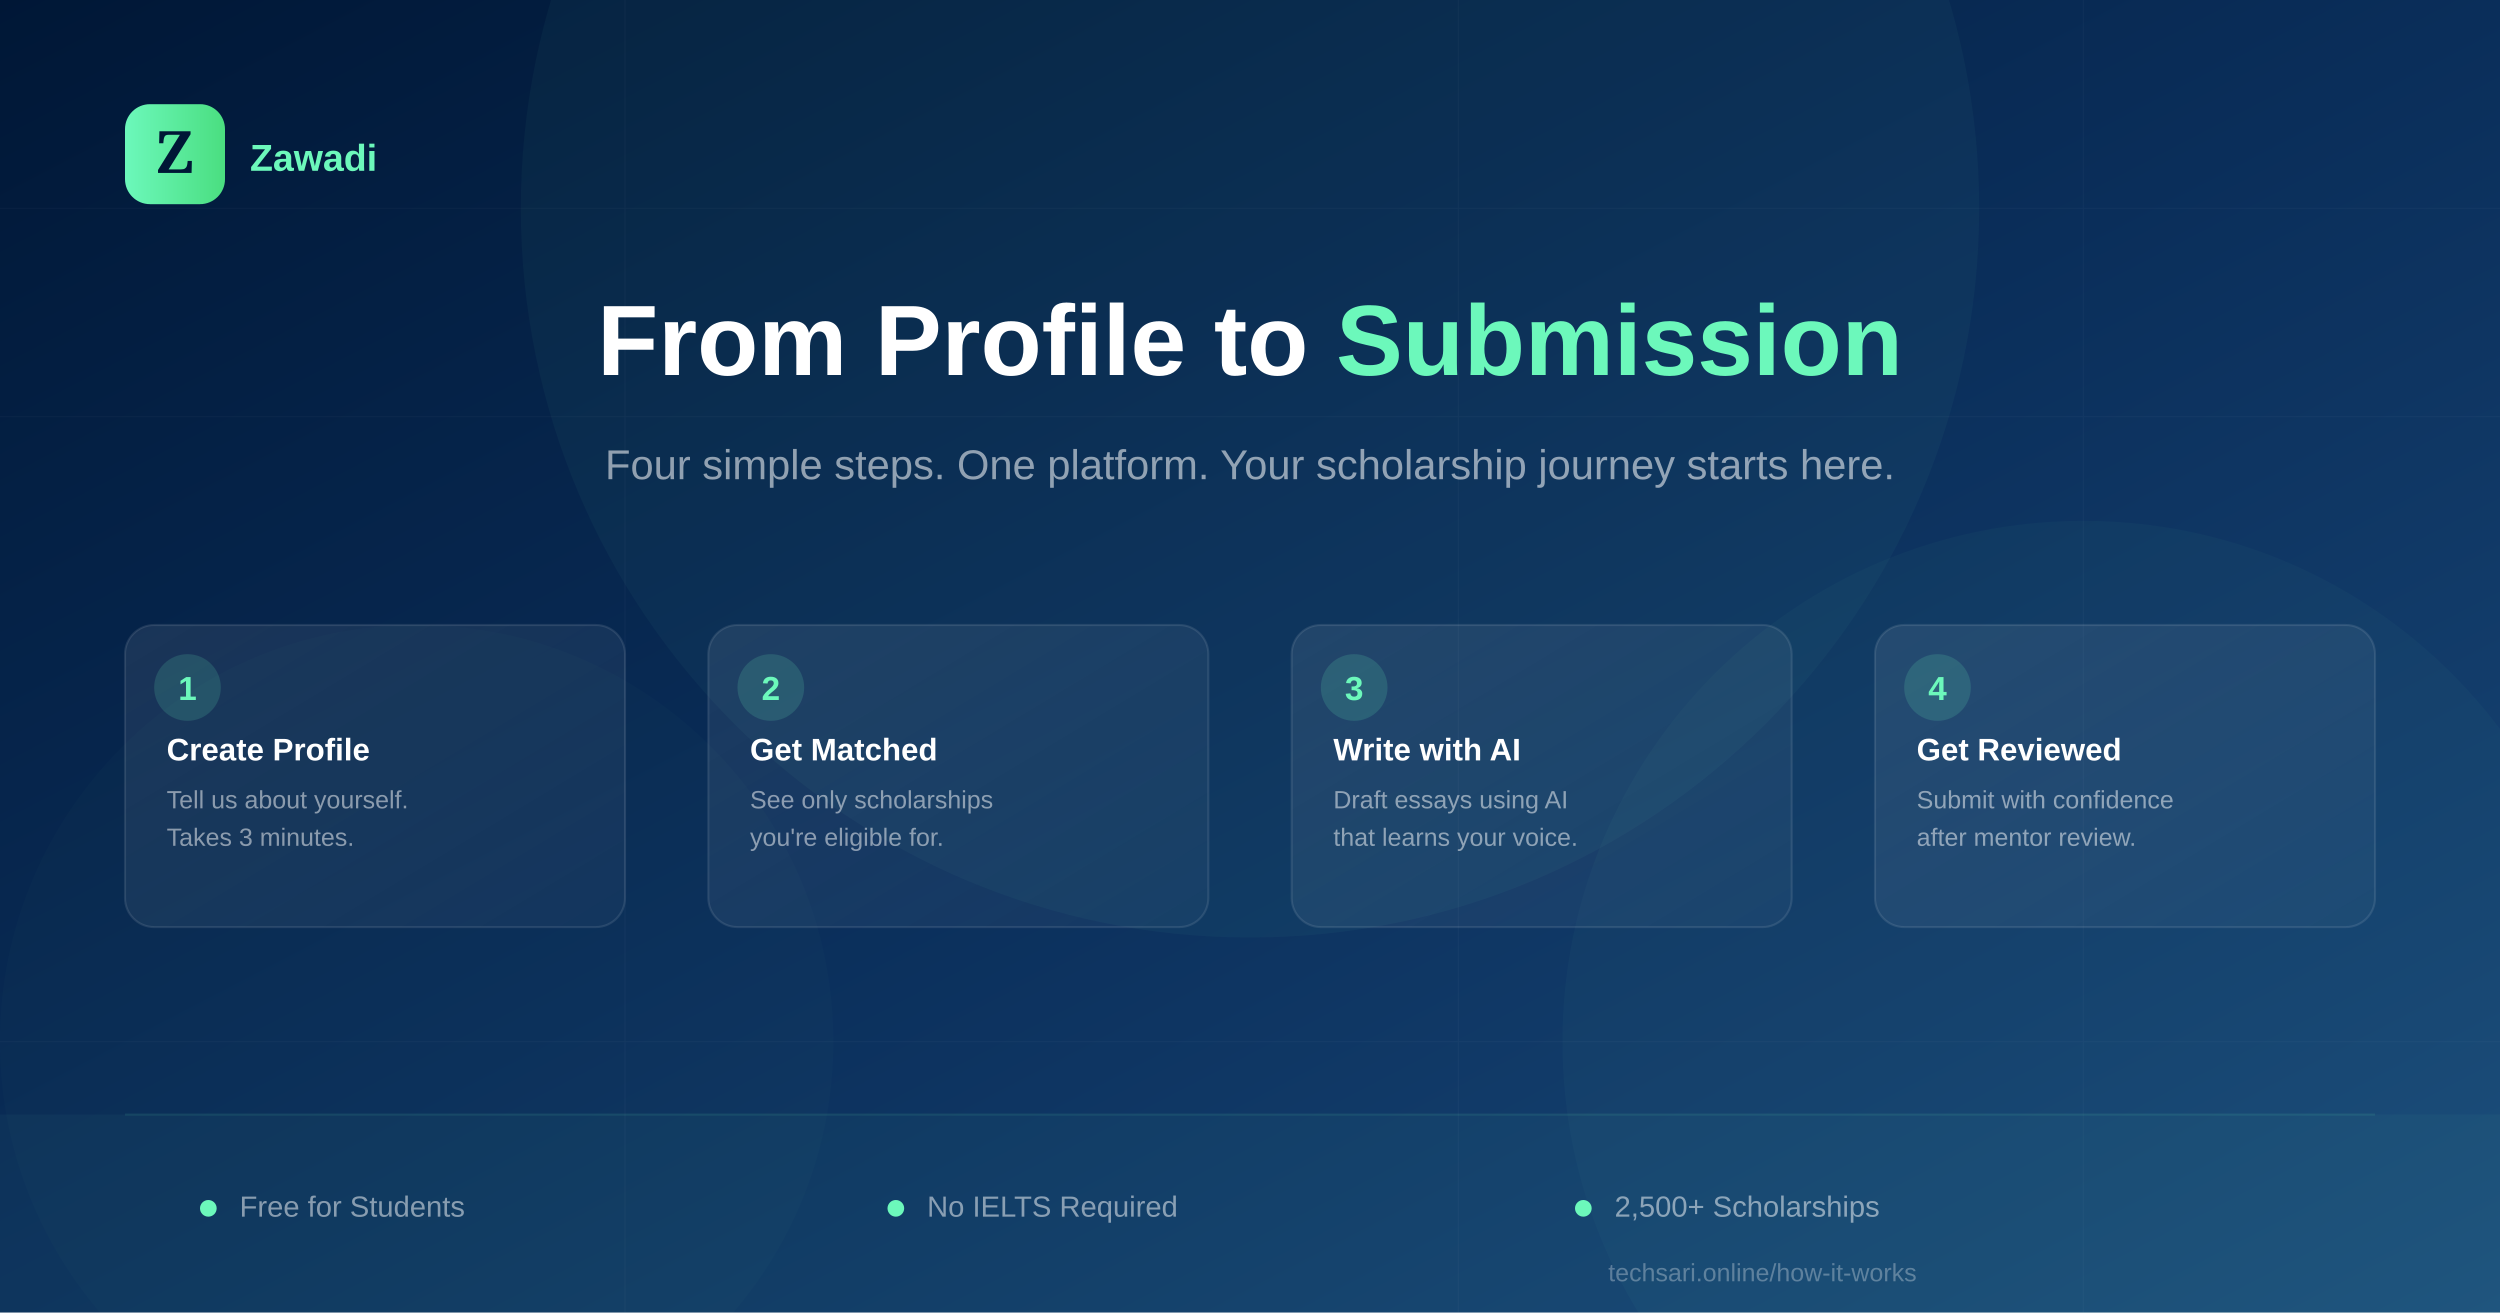
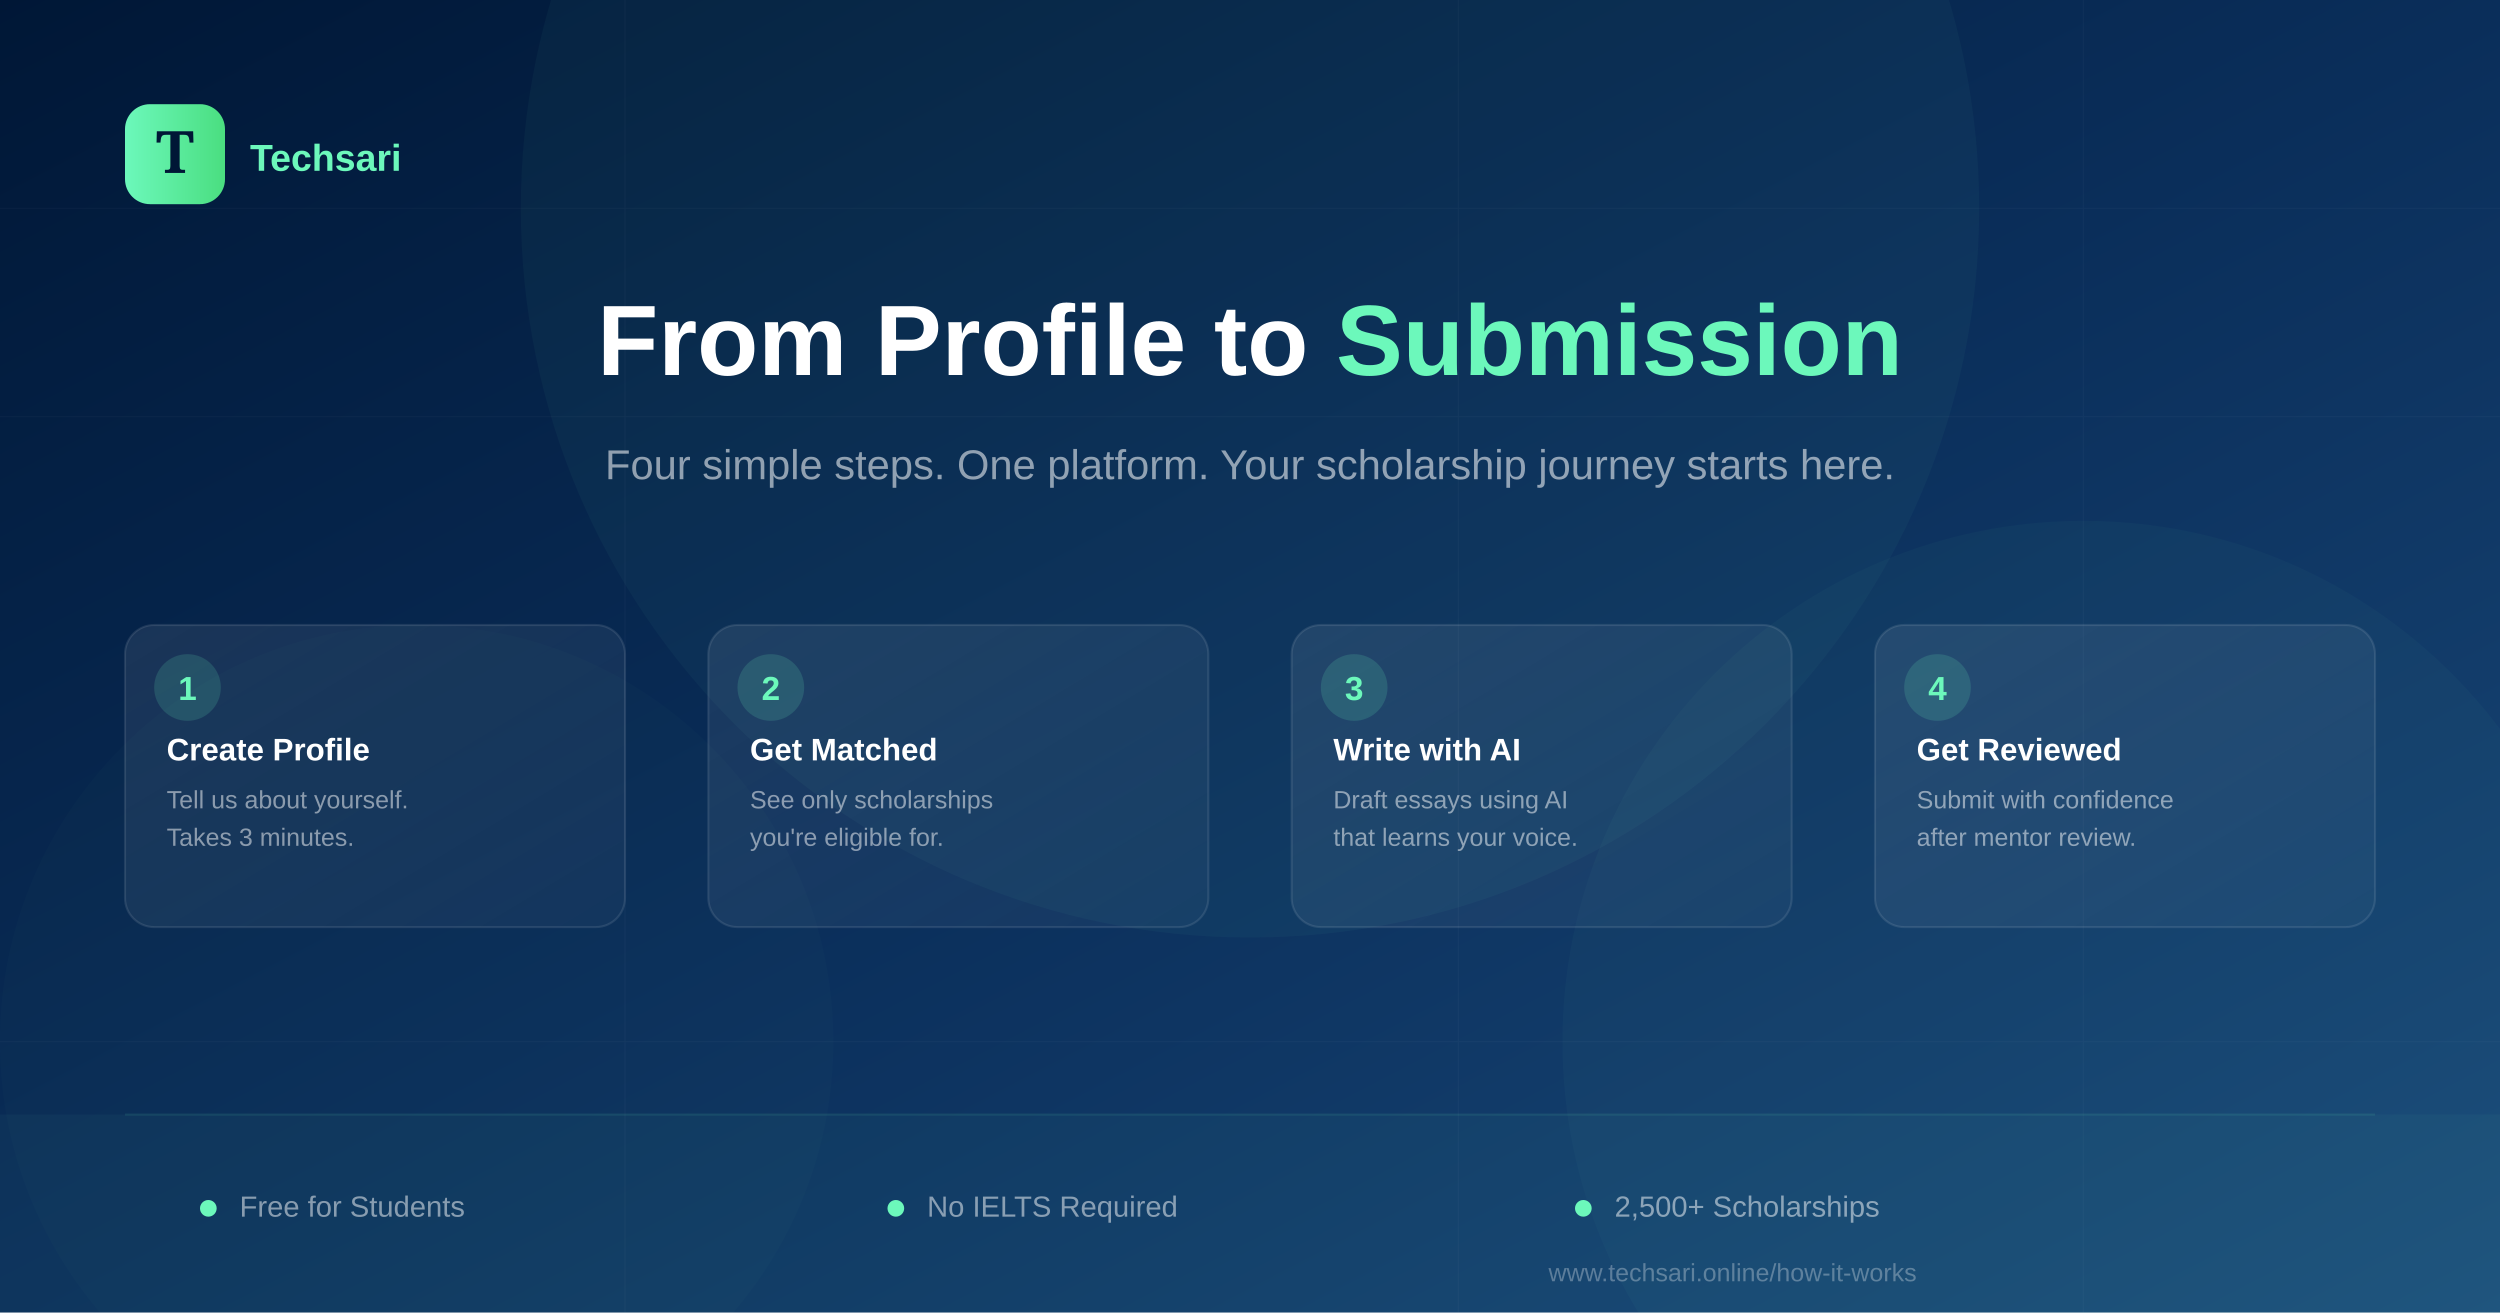
<svg xmlns="http://www.w3.org/2000/svg" width="1200" height="630" viewBox="0 0 1200 630">
  <defs>
    <linearGradient id="bg" x1="0%" y1="0%" x2="100%" y2="100%">
      <stop offset="0%" style="stop-color:#001736" />
      <stop offset="50%" style="stop-color:#0a2e5a" />
      <stop offset="100%" style="stop-color:#1a4a7a" />
    </linearGradient>
    <linearGradient id="accent" x1="0%" y1="0%" x2="100%" y2="0%">
      <stop offset="0%" style="stop-color:#6cf8bb" />
      <stop offset="100%" style="stop-color:#4ade80" />
    </linearGradient>
    <linearGradient id="cardGrad" x1="0%" y1="0%" x2="100%" y2="100%">
      <stop offset="0%" style="stop-color:rgba(255,255,255,0.08)" />
      <stop offset="100%" style="stop-color:rgba(255,255,255,0.03)" />
    </linearGradient>
  </defs>
  <rect width="1200" height="630" fill="url(#bg)" rx="0" />
  <circle cx="600" cy="100" r="350" fill="rgba(108,248,187,0.04)" />
  <circle cx="1000" cy="500" r="250" fill="rgba(108,248,187,0.03)" />
  <circle cx="200" cy="500" r="200" fill="rgba(108,248,187,0.02)" />
  <g opacity="0.03">
    <line x1="0" y1="100" x2="1200" y2="100" stroke="white" stroke-width="0.5" />
    <line x1="0" y1="200" x2="1200" y2="200" stroke="white" stroke-width="0.5" />
    <line x1="0" y1="500" x2="1200" y2="500" stroke="white" stroke-width="0.5" />
    <line x1="300" y1="0" x2="300" y2="630" stroke="white" stroke-width="0.5" />
    <line x1="700" y1="0" x2="700" y2="630" stroke="white" stroke-width="0.5" />
    <line x1="1000" y1="0" x2="1000" y2="630" stroke="white" stroke-width="0.5" />
  </g>
  <g transform="translate(60, 50)">
    <rect width="48" height="48" rx="12" fill="url(#accent)" />
-     <text x="24" y="33" font-family="Georgia, serif" font-size="28" font-weight="bold" fill="#001736" text-anchor="middle">Z</text>
-     <text x="60" y="32" font-family="Arial, sans-serif" font-size="18" font-weight="bold" fill="#6cf8bb">Zawadi</text>
+     <text x="24" y="33" font-family="Georgia, serif" font-size="28" font-weight="bold" fill="#001736" text-anchor="middle">T</text>
+     <text x="60" y="32" font-family="Arial, sans-serif" font-size="18" font-weight="bold" fill="#6cf8bb">Techsari</text>
  </g>
  <text x="600" y="180" font-family="Arial, sans-serif" font-size="48" font-weight="bold" fill="white" text-anchor="middle">
    From Profile to <tspan fill="#6cf8bb">Submission</tspan>
  </text>
  <text x="600" y="230" font-family="Arial, sans-serif" font-size="20" fill="rgba(255,255,255,0.55)" text-anchor="middle">
    Four simple steps. One platform. Your scholarship journey starts here.
  </text>
  <g transform="translate(60, 300)">
    <rect width="240" height="145" rx="14" fill="url(#cardGrad)" stroke="rgba(255,255,255,0.1)" stroke-width="1" />
    <circle cx="30" cy="30" r="16" fill="rgba(108,248,187,0.15)" />
    <text x="30" y="36" font-family="Arial, sans-serif" font-size="16" font-weight="bold" fill="#6cf8bb" text-anchor="middle">1</text>
    <text x="20" y="65" font-family="Arial, sans-serif" font-size="15" font-weight="bold" fill="white">Create Profile</text>
    <text x="20" y="88" font-family="Arial, sans-serif" font-size="12" fill="rgba(255,255,255,0.5)">Tell us about yourself.</text>
    <text x="20" y="106" font-family="Arial, sans-serif" font-size="12" fill="rgba(255,255,255,0.5)">Takes 3 minutes.</text>
  </g>
  <g transform="translate(340, 300)">
    <rect width="240" height="145" rx="14" fill="url(#cardGrad)" stroke="rgba(255,255,255,0.1)" stroke-width="1" />
    <circle cx="30" cy="30" r="16" fill="rgba(108,248,187,0.15)" />
    <text x="30" y="36" font-family="Arial, sans-serif" font-size="16" font-weight="bold" fill="#6cf8bb" text-anchor="middle">2</text>
    <text x="20" y="65" font-family="Arial, sans-serif" font-size="15" font-weight="bold" fill="white">Get Matched</text>
    <text x="20" y="88" font-family="Arial, sans-serif" font-size="12" fill="rgba(255,255,255,0.5)">See only scholarships</text>
    <text x="20" y="106" font-family="Arial, sans-serif" font-size="12" fill="rgba(255,255,255,0.5)">you're eligible for.</text>
  </g>
  <g transform="translate(620, 300)">
    <rect width="240" height="145" rx="14" fill="url(#cardGrad)" stroke="rgba(255,255,255,0.1)" stroke-width="1" />
    <circle cx="30" cy="30" r="16" fill="rgba(108,248,187,0.15)" />
    <text x="30" y="36" font-family="Arial, sans-serif" font-size="16" font-weight="bold" fill="#6cf8bb" text-anchor="middle">3</text>
    <text x="20" y="65" font-family="Arial, sans-serif" font-size="15" font-weight="bold" fill="white">Write with AI</text>
    <text x="20" y="88" font-family="Arial, sans-serif" font-size="12" fill="rgba(255,255,255,0.5)">Draft essays using AI</text>
    <text x="20" y="106" font-family="Arial, sans-serif" font-size="12" fill="rgba(255,255,255,0.5)">that learns your voice.</text>
  </g>
  <g transform="translate(900, 300)">
    <rect width="240" height="145" rx="14" fill="url(#cardGrad)" stroke="rgba(255,255,255,0.1)" stroke-width="1" />
    <circle cx="30" cy="30" r="16" fill="rgba(108,248,187,0.15)" />
    <text x="30" y="36" font-family="Arial, sans-serif" font-size="16" font-weight="bold" fill="#6cf8bb" text-anchor="middle">4</text>
    <text x="20" y="65" font-family="Arial, sans-serif" font-size="15" font-weight="bold" fill="white">Get Reviewed</text>
    <text x="20" y="88" font-family="Arial, sans-serif" font-size="12" fill="rgba(255,255,255,0.5)">Submit with confidence</text>
    <text x="20" y="106" font-family="Arial, sans-serif" font-size="12" fill="rgba(255,255,255,0.5)">after mentor review.</text>
  </g>
  <rect x="0" y="535" width="1200" height="95" fill="rgba(108,248,187,0.04)" />
  <line x1="60" y1="535" x2="1140" y2="535" stroke="rgba(108,248,187,0.1)" stroke-width="1" />
  <circle cx="100" cy="580" r="4" fill="#6cf8bb" />
  <text x="115" y="584" font-family="Arial, sans-serif" font-size="14" fill="rgba(255,255,255,0.5)">Free for Students</text>
  <circle cx="430" cy="580" r="4" fill="#6cf8bb" />
  <text x="445" y="584" font-family="Arial, sans-serif" font-size="14" fill="rgba(255,255,255,0.5)">No IELTS Required</text>
  <circle cx="760" cy="580" r="4" fill="#6cf8bb" />
  <text x="775" y="584" font-family="Arial, sans-serif" font-size="14" fill="rgba(255,255,255,0.5)">2,500+ Scholarships</text>
-   <text x="920" y="615" font-family="Arial, sans-serif" font-size="12" fill="rgba(255,255,255,0.3)" text-anchor="end">techsari.online/how-it-works</text>
+   <text x="920" y="615" font-family="Arial, sans-serif" font-size="12" fill="rgba(255,255,255,0.3)" text-anchor="end">www.techsari.online/how-it-works</text>
</svg>
